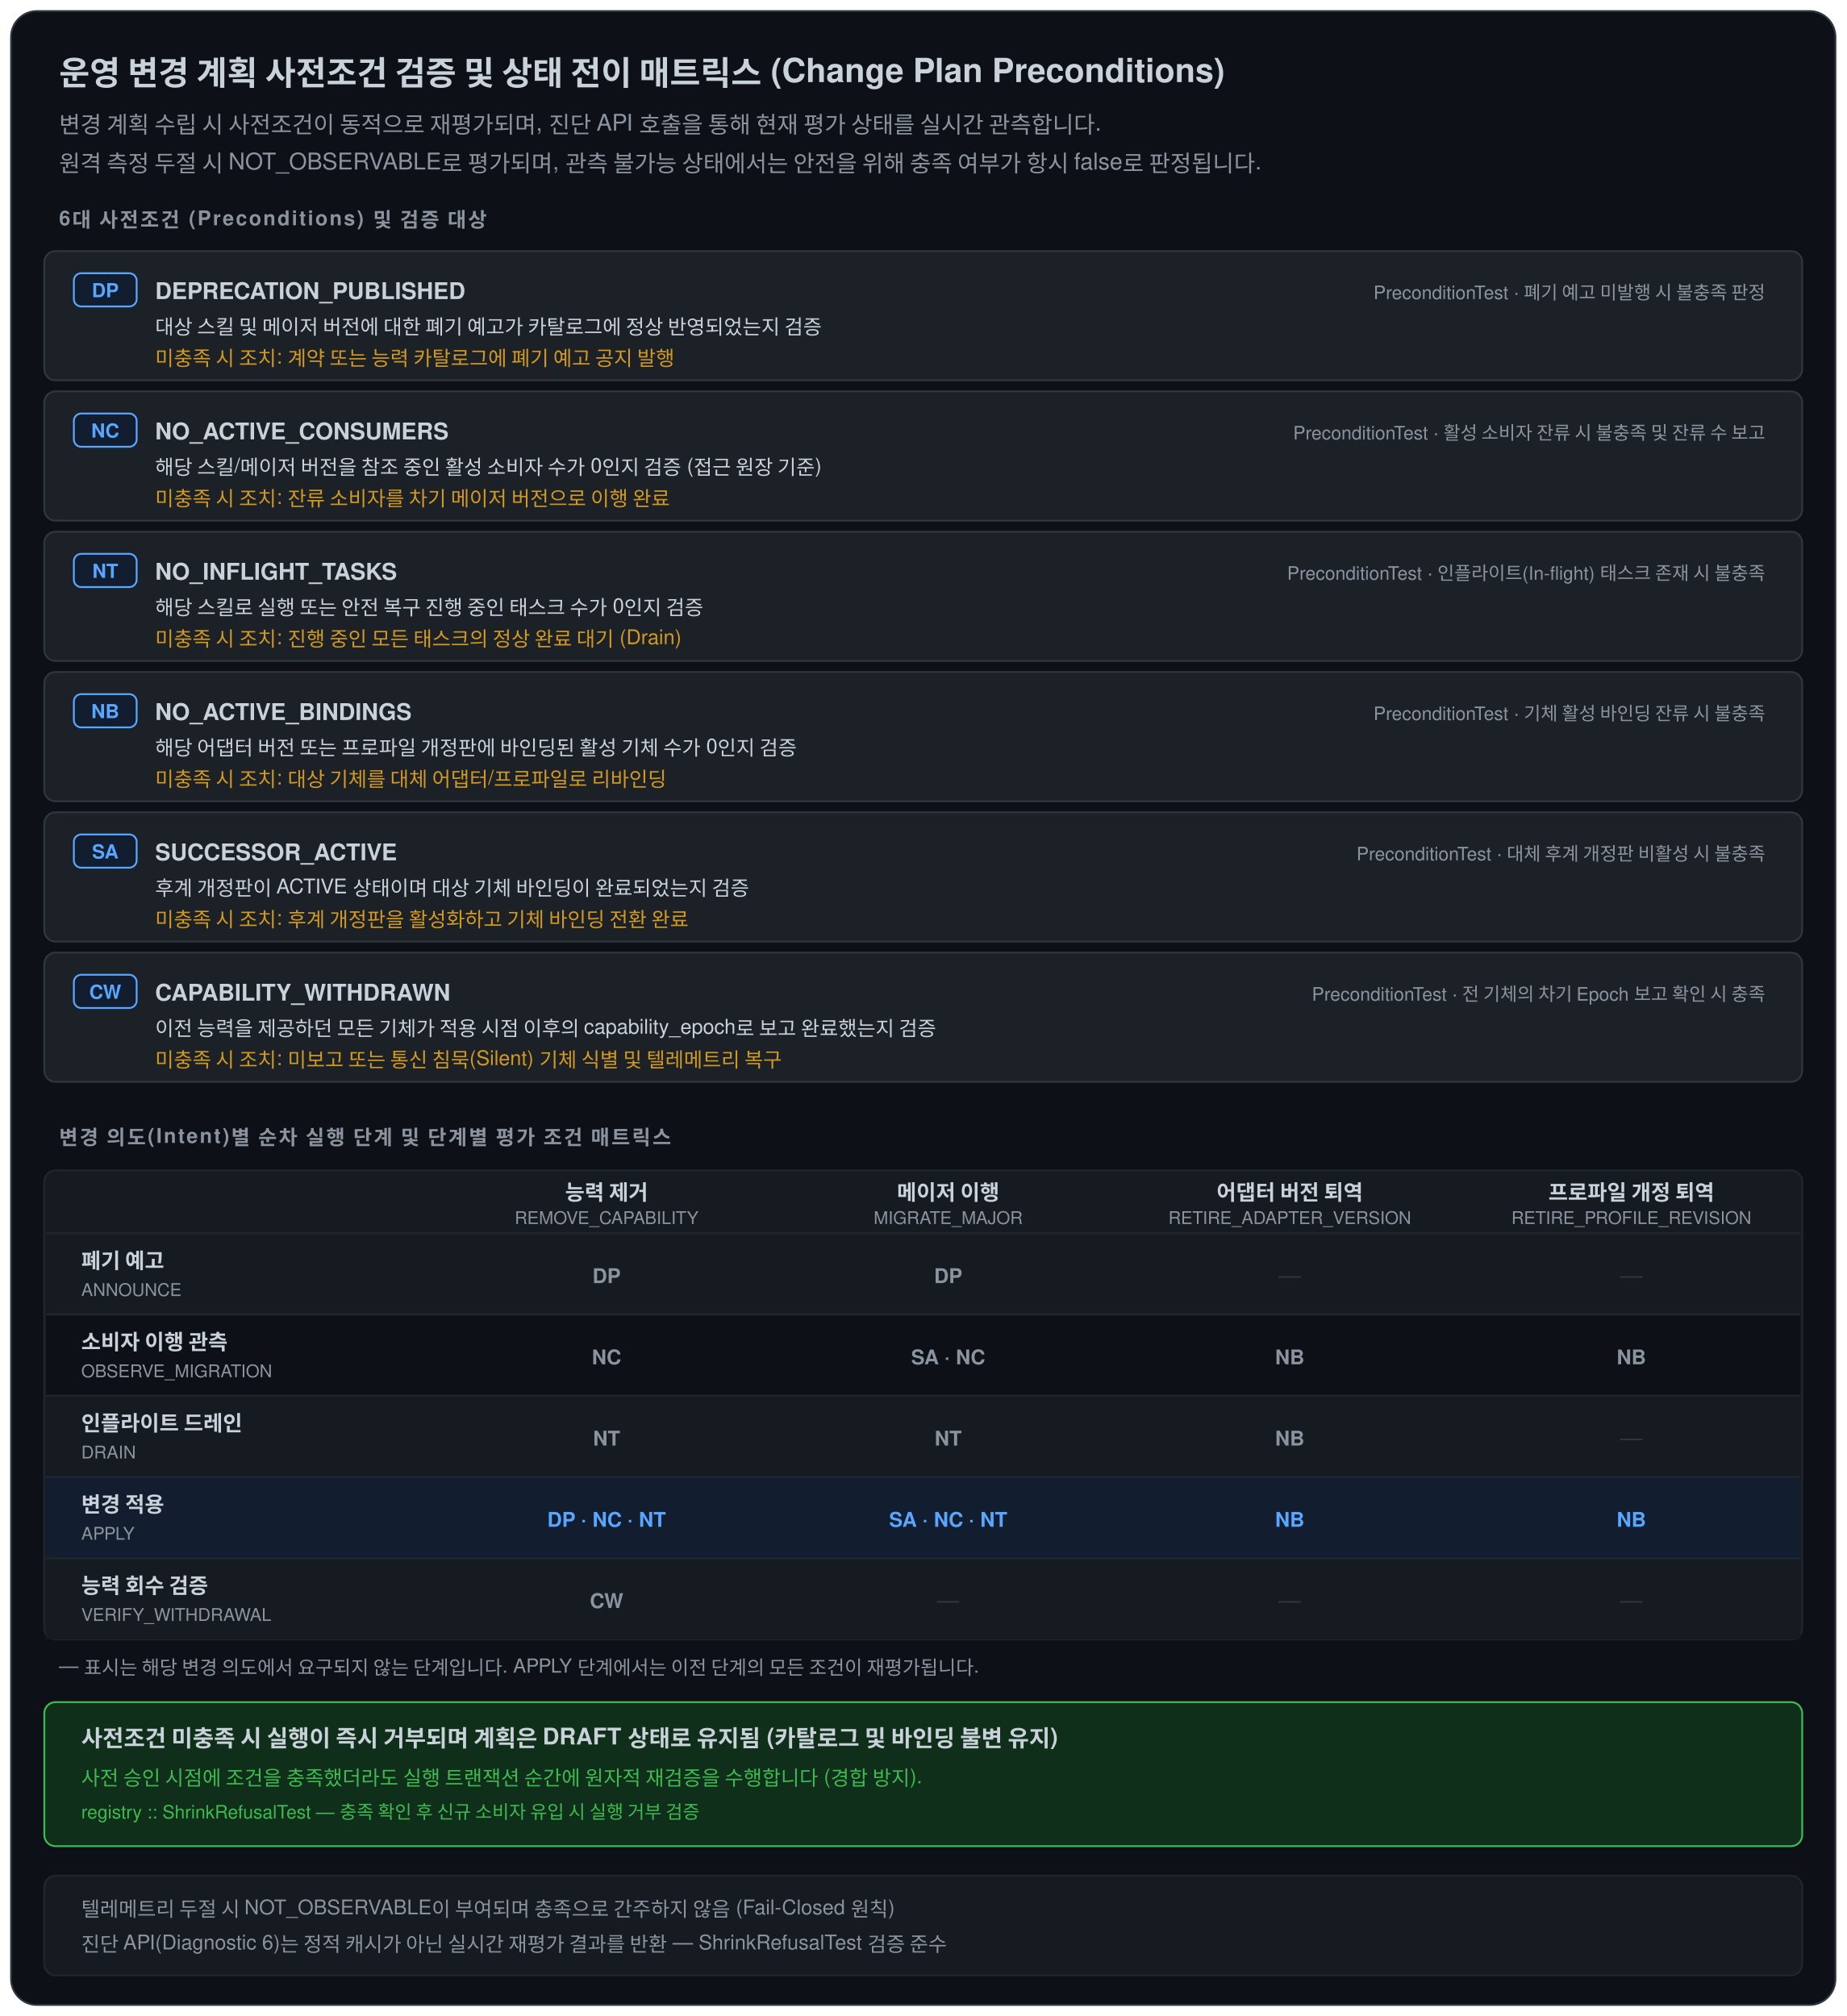
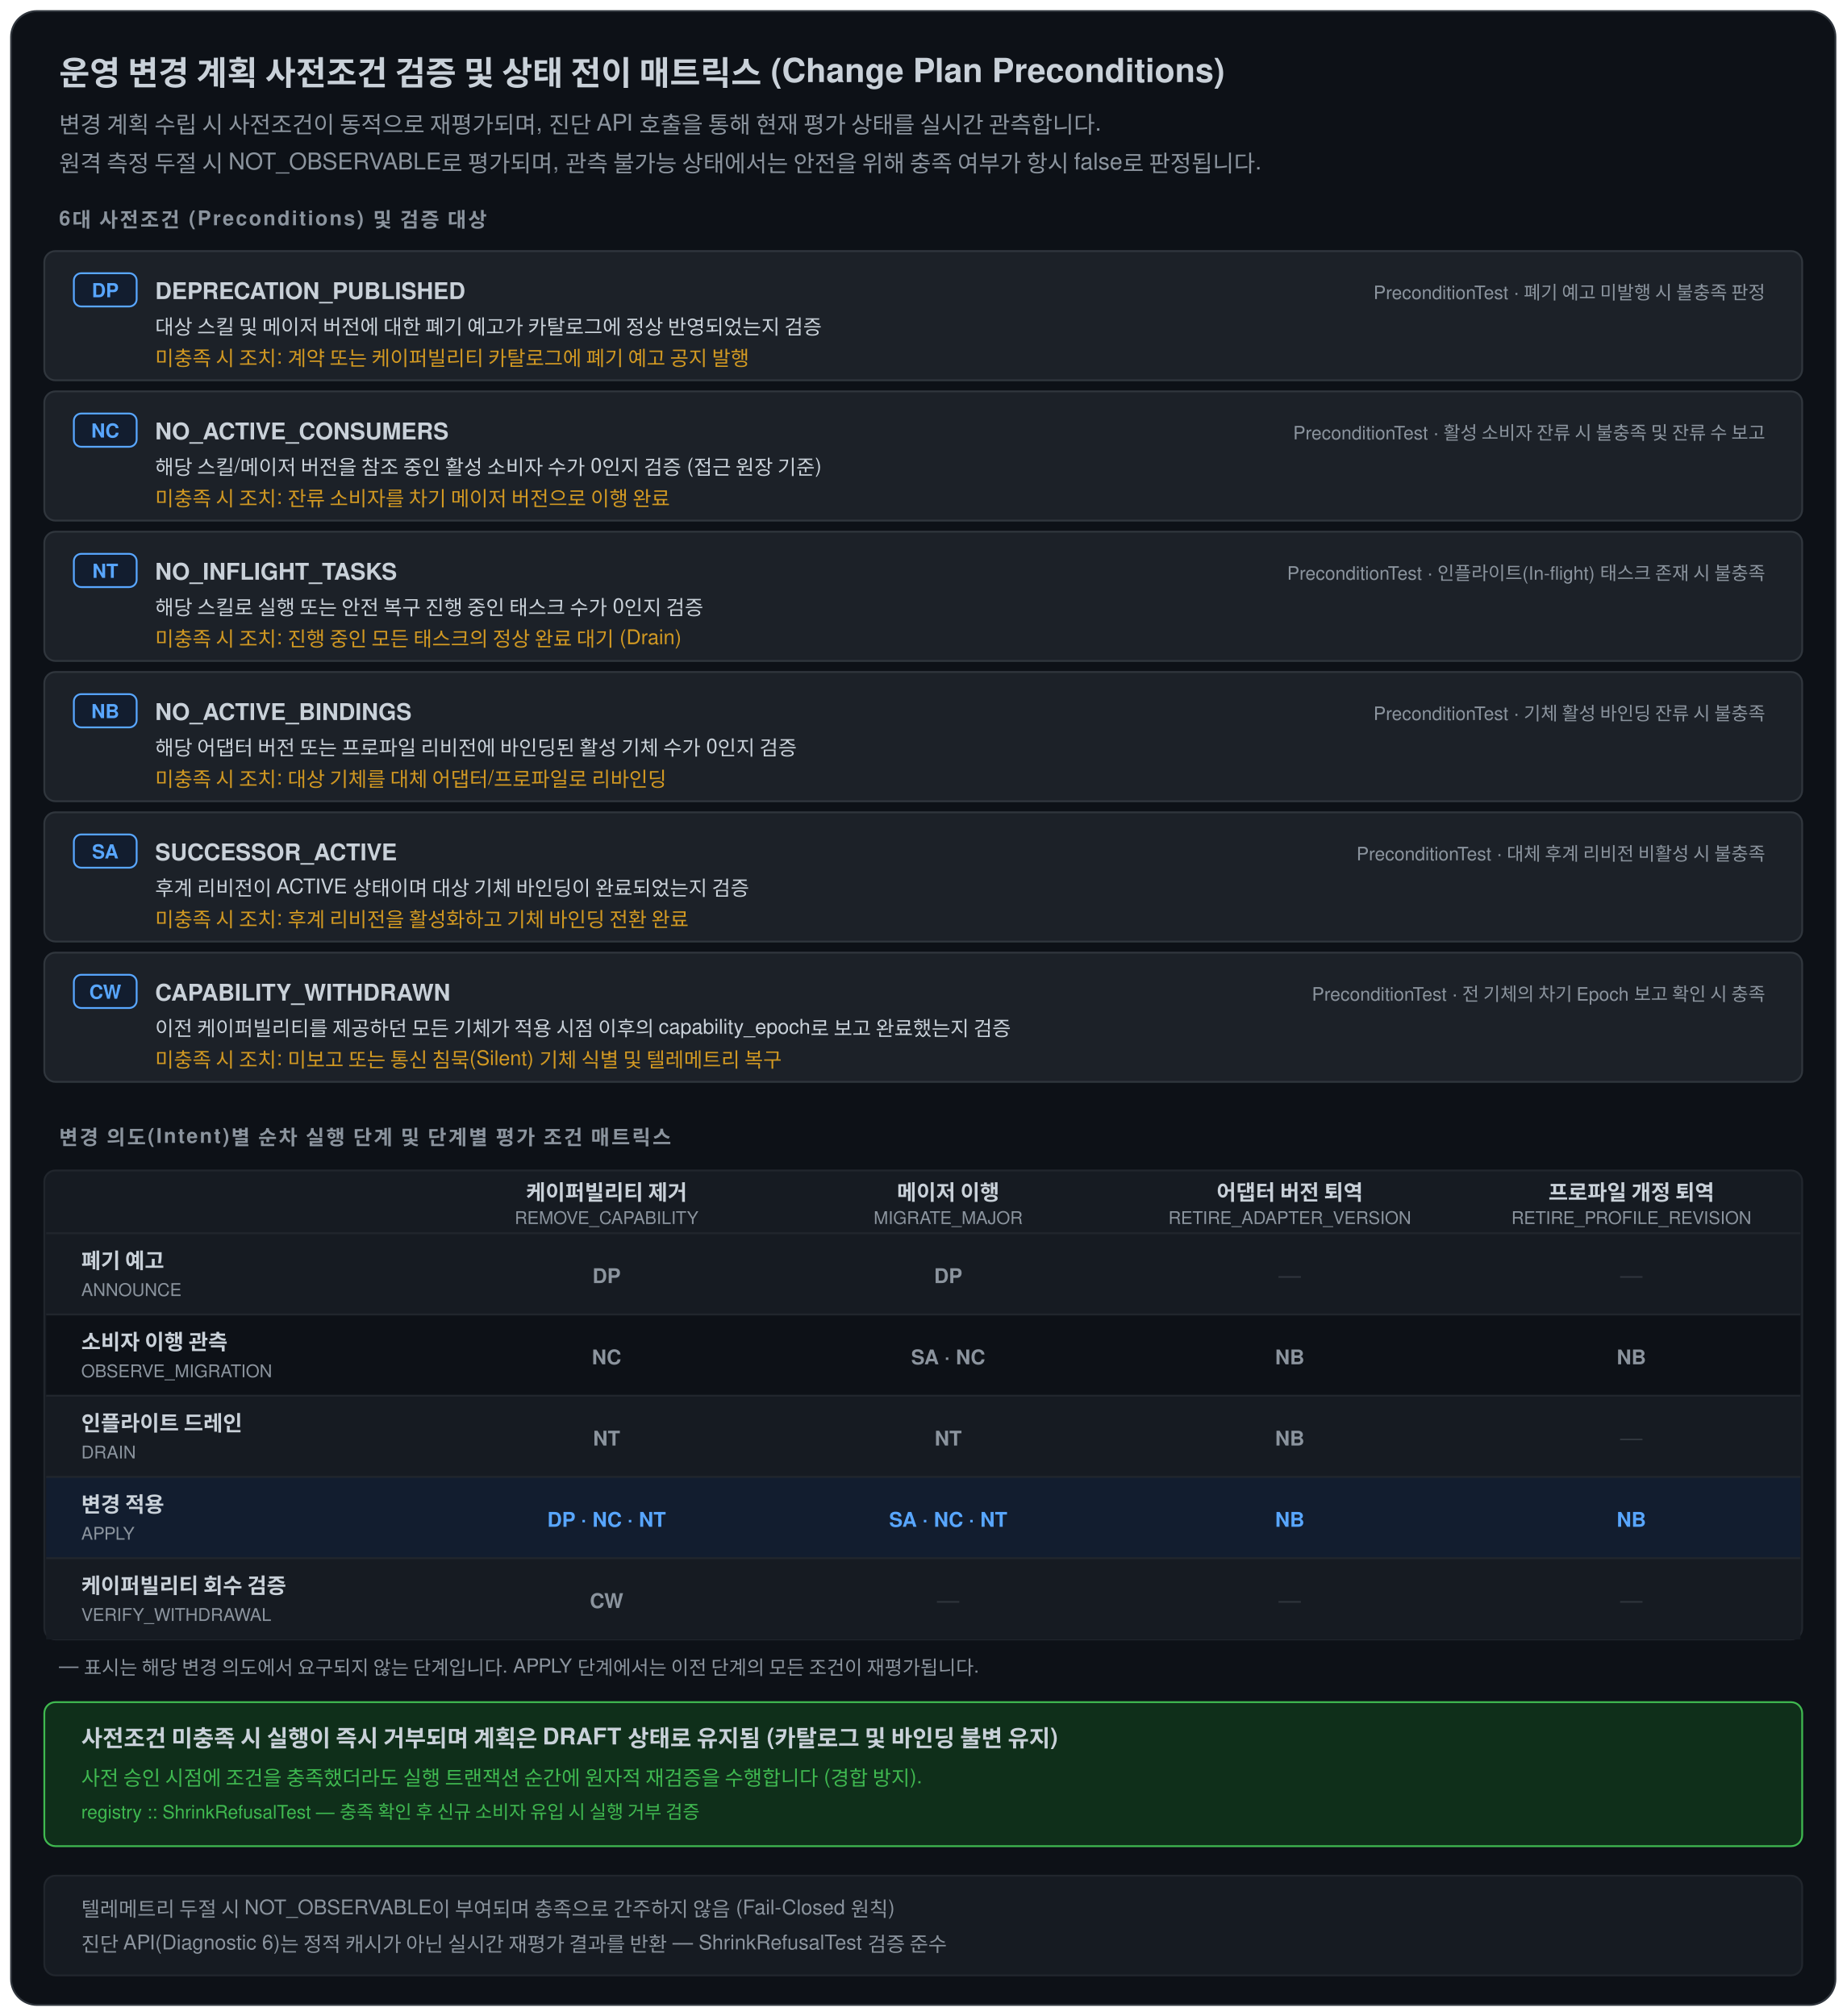
<svg xmlns="http://www.w3.org/2000/svg" width="1000" height="1092" viewBox="0 0 1000 1092" font-family="Malgun Gothic,Apple SD Gothic Neo,Noto Sans KR,Segoe UI,-apple-system,Helvetica,Arial,sans-serif">
  <rect x="6" y="6" width="988" height="1080" rx="14" fill="#0d1117" stroke="#30363d" />
  <text x="32" y="46" font-size="18" font-weight="600" fill="#c9d1d9">운영 변경 계획 사전조건 검증 및 상태 전이 매트릭스 (Change Plan Preconditions)</text>
  <text x="32" y="72" font-size="12.5" fill="#8b949e">변경 계획 수립 시 사전조건이 동적으로 재평가되며, 진단 API 호출을 통해 현재 평가 상태를 실시간 관측합니다.</text>
  <text x="32" y="93" font-size="12.5" fill="#8b949e">원격 측정 두절 시 NOT_OBSERVABLE로 평가되며, 관측 불가능 상태에서는 안전을 위해 충족 여부가 항시 false로 판정됩니다.</text>
  <text x="32" y="122" font-size="11" font-weight="700" letter-spacing="1" fill="#8b949e">6대 사전조건 (Preconditions) 및 검증 대상</text>
  <rect x="24" y="136" width="952" height="70" rx="6" fill="#1c2128" stroke="#30363d" />
  <rect x="40" y="148" width="34" height="18" rx="4" fill="#121d2f" stroke="#58a6ff" />
  <text x="57" y="161" font-size="10.5" font-weight="700" text-anchor="middle" fill="#58a6ff">DP</text>
  <text x="84" y="162" font-size="12.5" font-weight="600" fill="#c9d1d9">DEPRECATION_PUBLISHED</text>
  <text x="956" y="162" font-size="10" text-anchor="end" fill="#8b949e">PreconditionTest · 폐기 예고 미발행 시 불충족 판정</text>
  <text x="84" y="181" font-size="11" fill="#c9d1d9">대상 스킬 및 메이저 버전에 대한 폐기 예고가 카탈로그에 정상 반영되었는지 검증</text>
-   <text x="84" y="198" font-size="11" fill="#d29922">미충족 시 조치: 계약 또는 능력 카탈로그에 폐기 예고 공지 발행</text>
+   <text x="84" y="198" font-size="11" fill="#d29922">미충족 시 조치: 계약 또는 케이퍼빌리티 카탈로그에 폐기 예고 공지 발행</text>
  <rect x="24" y="212" width="952" height="70" rx="6" fill="#1c2128" stroke="#30363d" />
  <rect x="40" y="224" width="34" height="18" rx="4" fill="#121d2f" stroke="#58a6ff" />
  <text x="57" y="237" font-size="10.5" font-weight="700" text-anchor="middle" fill="#58a6ff">NC</text>
  <text x="84" y="238" font-size="12.5" font-weight="600" fill="#c9d1d9">NO_ACTIVE_CONSUMERS</text>
  <text x="956" y="238" font-size="10" text-anchor="end" fill="#8b949e">PreconditionTest · 활성 소비자 잔류 시 불충족 및 잔류 수 보고</text>
  <text x="84" y="257" font-size="11" fill="#c9d1d9">해당 스킬/메이저 버전을 참조 중인 활성 소비자 수가 0인지 검증 (접근 원장 기준)</text>
  <text x="84" y="274" font-size="11" fill="#d29922">미충족 시 조치: 잔류 소비자를 차기 메이저 버전으로 이행 완료</text>
  <rect x="24" y="288" width="952" height="70" rx="6" fill="#1c2128" stroke="#30363d" />
  <rect x="40" y="300" width="34" height="18" rx="4" fill="#121d2f" stroke="#58a6ff" />
  <text x="57" y="313" font-size="10.5" font-weight="700" text-anchor="middle" fill="#58a6ff">NT</text>
  <text x="84" y="314" font-size="12.5" font-weight="600" fill="#c9d1d9">NO_INFLIGHT_TASKS</text>
  <text x="956" y="314" font-size="10" text-anchor="end" fill="#8b949e">PreconditionTest · 인플라이트(In-flight) 태스크 존재 시 불충족</text>
  <text x="84" y="333" font-size="11" fill="#c9d1d9">해당 스킬로 실행 또는 안전 복구 진행 중인 태스크 수가 0인지 검증</text>
  <text x="84" y="350" font-size="11" fill="#d29922">미충족 시 조치: 진행 중인 모든 태스크의 정상 완료 대기 (Drain)</text>
  <rect x="24" y="364" width="952" height="70" rx="6" fill="#1c2128" stroke="#30363d" />
  <rect x="40" y="376" width="34" height="18" rx="4" fill="#121d2f" stroke="#58a6ff" />
  <text x="57" y="389" font-size="10.5" font-weight="700" text-anchor="middle" fill="#58a6ff">NB</text>
  <text x="84" y="390" font-size="12.5" font-weight="600" fill="#c9d1d9">NO_ACTIVE_BINDINGS</text>
  <text x="956" y="390" font-size="10" text-anchor="end" fill="#8b949e">PreconditionTest · 기체 활성 바인딩 잔류 시 불충족</text>
-   <text x="84" y="409" font-size="11" fill="#c9d1d9">해당 어댑터 버전 또는 프로파일 개정판에 바인딩된 활성 기체 수가 0인지 검증</text>
+   <text x="84" y="409" font-size="11" fill="#c9d1d9">해당 어댑터 버전 또는 프로파일 리비전에 바인딩된 활성 기체 수가 0인지 검증</text>
  <text x="84" y="426" font-size="11" fill="#d29922">미충족 시 조치: 대상 기체를 대체 어댑터/프로파일로 리바인딩</text>
  <rect x="24" y="440" width="952" height="70" rx="6" fill="#1c2128" stroke="#30363d" />
  <rect x="40" y="452" width="34" height="18" rx="4" fill="#121d2f" stroke="#58a6ff" />
  <text x="57" y="465" font-size="10.5" font-weight="700" text-anchor="middle" fill="#58a6ff">SA</text>
  <text x="84" y="466" font-size="12.5" font-weight="600" fill="#c9d1d9">SUCCESSOR_ACTIVE</text>
-   <text x="956" y="466" font-size="10" text-anchor="end" fill="#8b949e">PreconditionTest · 대체 후계 개정판 비활성 시 불충족</text>
-   <text x="84" y="485" font-size="11" fill="#c9d1d9">후계 개정판이 ACTIVE 상태이며 대상 기체 바인딩이 완료되었는지 검증</text>
-   <text x="84" y="502" font-size="11" fill="#d29922">미충족 시 조치: 후계 개정판을 활성화하고 기체 바인딩 전환 완료</text>
+   <text x="956" y="466" font-size="10" text-anchor="end" fill="#8b949e">PreconditionTest · 대체 후계 리비전 비활성 시 불충족</text>
+   <text x="84" y="485" font-size="11" fill="#c9d1d9">후계 리비전이 ACTIVE 상태이며 대상 기체 바인딩이 완료되었는지 검증</text>
+   <text x="84" y="502" font-size="11" fill="#d29922">미충족 시 조치: 후계 리비전을 활성화하고 기체 바인딩 전환 완료</text>
  <rect x="24" y="516" width="952" height="70" rx="6" fill="#1c2128" stroke="#30363d" />
  <rect x="40" y="528" width="34" height="18" rx="4" fill="#121d2f" stroke="#58a6ff" />
  <text x="57" y="541" font-size="10.5" font-weight="700" text-anchor="middle" fill="#58a6ff">CW</text>
  <text x="84" y="542" font-size="12.5" font-weight="600" fill="#c9d1d9">CAPABILITY_WITHDRAWN</text>
  <text x="956" y="542" font-size="10" text-anchor="end" fill="#8b949e">PreconditionTest · 전 기체의 차기 Epoch 보고 확인 시 충족</text>
-   <text x="84" y="561" font-size="11" fill="#c9d1d9">이전 능력을 제공하던 모든 기체가 적용 시점 이후의 capability_epoch로 보고 완료했는지 검증</text>
+   <text x="84" y="561" font-size="11" fill="#c9d1d9">이전 케이퍼빌리티를 제공하던 모든 기체가 적용 시점 이후의 capability_epoch로 보고 완료했는지 검증</text>
  <text x="84" y="578" font-size="11" fill="#d29922">미충족 시 조치: 미보고 또는 통신 침묵(Silent) 기체 식별 및 텔레메트리 복구</text>
  <text x="32" y="620" font-size="11" font-weight="700" letter-spacing="1" fill="#8b949e">변경 의도(Intent)별 순차 실행 단계 및 단계별 평가 조건 매트릭스</text>
  <rect x="24" y="634" width="952" height="254" rx="6" fill="#161b22" stroke="#21262d" />
-   <text x="328.5" y="650" font-size="11.5" font-weight="600" text-anchor="middle" fill="#c9d1d9">능력 제거</text>
+   <text x="328.5" y="650" font-size="11.5" font-weight="600" text-anchor="middle" fill="#c9d1d9">케이퍼빌리티 제거</text>
  <text x="328.5" y="663" font-size="9.5" text-anchor="middle" fill="#8b949e">REMOVE_CAPABILITY</text>
  <text x="513.5" y="650" font-size="11.5" font-weight="600" text-anchor="middle" fill="#c9d1d9">메이저 이행</text>
  <text x="513.5" y="663" font-size="9.5" text-anchor="middle" fill="#8b949e">MIGRATE_MAJOR</text>
  <text x="698.5" y="650" font-size="11.5" font-weight="600" text-anchor="middle" fill="#c9d1d9">어댑터 버전 퇴역</text>
  <text x="698.5" y="663" font-size="9.5" text-anchor="middle" fill="#8b949e">RETIRE_ADAPTER_VERSION</text>
  <text x="883.5" y="650" font-size="11.5" font-weight="600" text-anchor="middle" fill="#c9d1d9">프로파일 개정 퇴역</text>
  <text x="883.5" y="663" font-size="9.5" text-anchor="middle" fill="#8b949e">RETIRE_PROFILE_REVISION</text>
  <rect x="25" y="668" width="950" height="44" rx="0" fill="#161b22" />
  <line x1="25" y1="668" x2="975" y2="668" stroke="#21262d" />
  <text x="44" y="687" font-size="11.5" font-weight="600" fill="#c9d1d9">폐기 예고</text>
  <text x="44" y="702" font-size="9.5" fill="#8b949e">ANNOUNCE</text>
  <text x="328.5" y="695" font-size="11" font-weight="600" text-anchor="middle" fill="#8b949e">DP</text>
  <text x="513.5" y="695" font-size="11" font-weight="600" text-anchor="middle" fill="#8b949e">DP</text>
  <text x="698.5" y="695" font-size="12" text-anchor="middle" fill="#30363d">—</text>
  <text x="883.5" y="695" font-size="12" text-anchor="middle" fill="#30363d">—</text>
  <rect x="25" y="712" width="950" height="44" rx="0" fill="#0d1117" />
  <line x1="25" y1="712" x2="975" y2="712" stroke="#21262d" />
  <text x="44" y="731" font-size="11.5" font-weight="600" fill="#c9d1d9">소비자 이행 관측</text>
  <text x="44" y="746" font-size="9.5" fill="#8b949e">OBSERVE_MIGRATION</text>
  <text x="328.5" y="739" font-size="11" font-weight="600" text-anchor="middle" fill="#8b949e">NC</text>
  <text x="513.5" y="739" font-size="11" font-weight="600" text-anchor="middle" fill="#8b949e">SA · NC</text>
  <text x="698.5" y="739" font-size="11" font-weight="600" text-anchor="middle" fill="#8b949e">NB</text>
  <text x="883.5" y="739" font-size="11" font-weight="600" text-anchor="middle" fill="#8b949e">NB</text>
  <rect x="25" y="756" width="950" height="44" rx="0" fill="#161b22" />
  <line x1="25" y1="756" x2="975" y2="756" stroke="#21262d" />
  <text x="44" y="775" font-size="11.5" font-weight="600" fill="#c9d1d9">인플라이트 드레인</text>
  <text x="44" y="790" font-size="9.5" fill="#8b949e">DRAIN</text>
  <text x="328.5" y="783" font-size="11" font-weight="600" text-anchor="middle" fill="#8b949e">NT</text>
  <text x="513.5" y="783" font-size="11" font-weight="600" text-anchor="middle" fill="#8b949e">NT</text>
  <text x="698.5" y="783" font-size="11" font-weight="600" text-anchor="middle" fill="#8b949e">NB</text>
  <text x="883.5" y="783" font-size="12" text-anchor="middle" fill="#30363d">—</text>
  <rect x="25" y="800" width="950" height="44" rx="0" fill="#121d2f" />
  <line x1="25" y1="800" x2="975" y2="800" stroke="#21262d" />
  <text x="44" y="819" font-size="11.5" font-weight="600" fill="#c9d1d9">변경 적용</text>
  <text x="44" y="834" font-size="9.5" fill="#8b949e">APPLY</text>
  <text x="328.5" y="827" font-size="11" font-weight="600" text-anchor="middle" fill="#58a6ff">DP · NC · NT</text>
  <text x="513.5" y="827" font-size="11" font-weight="600" text-anchor="middle" fill="#58a6ff">SA · NC · NT</text>
  <text x="698.5" y="827" font-size="11" font-weight="600" text-anchor="middle" fill="#58a6ff">NB</text>
  <text x="883.5" y="827" font-size="11" font-weight="600" text-anchor="middle" fill="#58a6ff">NB</text>
  <rect x="25" y="844" width="950" height="44" rx="0" fill="#161b22" />
  <line x1="25" y1="844" x2="975" y2="844" stroke="#21262d" />
-   <text x="44" y="863" font-size="11.5" font-weight="600" fill="#c9d1d9">능력 회수 검증</text>
+   <text x="44" y="863" font-size="11.5" font-weight="600" fill="#c9d1d9">케이퍼빌리티 회수 검증</text>
  <text x="44" y="878" font-size="9.5" fill="#8b949e">VERIFY_WITHDRAWAL</text>
  <text x="328.5" y="871" font-size="11" font-weight="600" text-anchor="middle" fill="#8b949e">CW</text>
  <text x="513.5" y="871" font-size="12" text-anchor="middle" fill="#30363d">—</text>
  <text x="698.5" y="871" font-size="12" text-anchor="middle" fill="#30363d">—</text>
  <text x="883.5" y="871" font-size="12" text-anchor="middle" fill="#30363d">—</text>
  <text x="32" y="906" font-size="10.5" fill="#8b949e">— 표시는 해당 변경 의도에서 요구되지 않는 단계입니다. APPLY 단계에서는 이전 단계의 모든 조건이 재평가됩니다.</text>
  <rect x="24" y="922" width="952" height="78" rx="6" fill="#0f2f1a" stroke="#3fb950" />
  <text x="44" y="946" font-size="12.5" font-weight="600" fill="#c9d1d9">사전조건 미충족 시 실행이 즉시 거부되며 계획은 DRAFT 상태로 유지됨 (카탈로그 및 바인딩 불변 유지)</text>
  <text x="44" y="967" font-size="11" fill="#3fb950">사전 승인 시점에 조건을 충족했더라도 실행 트랜잭션 순간에 원자적 재검증을 수행합니다 (경합 방지).</text>
  <text x="44" y="985" font-size="10" fill="#3fb950">registry :: ShrinkRefusalTest — 충족 확인 후 신규 소비자 유입 시 실행 거부 검증</text>
  <rect x="24" y="1016" width="952" height="54" rx="6" fill="#161b22" stroke="#21262d" />
  <text x="44" y="1038" font-size="11" fill="#8b949e">텔레메트리 두절 시 NOT_OBSERVABLE이 부여되며 충족으로 간주하지 않음 (Fail-Closed 원칙)</text>
  <text x="44" y="1057" font-size="11" fill="#8b949e">진단 API(Diagnostic 6)는 정적 캐시가 아닌 실시간 재평가 결과를 반환 — ShrinkRefusalTest 검증 준수</text>
</svg>
